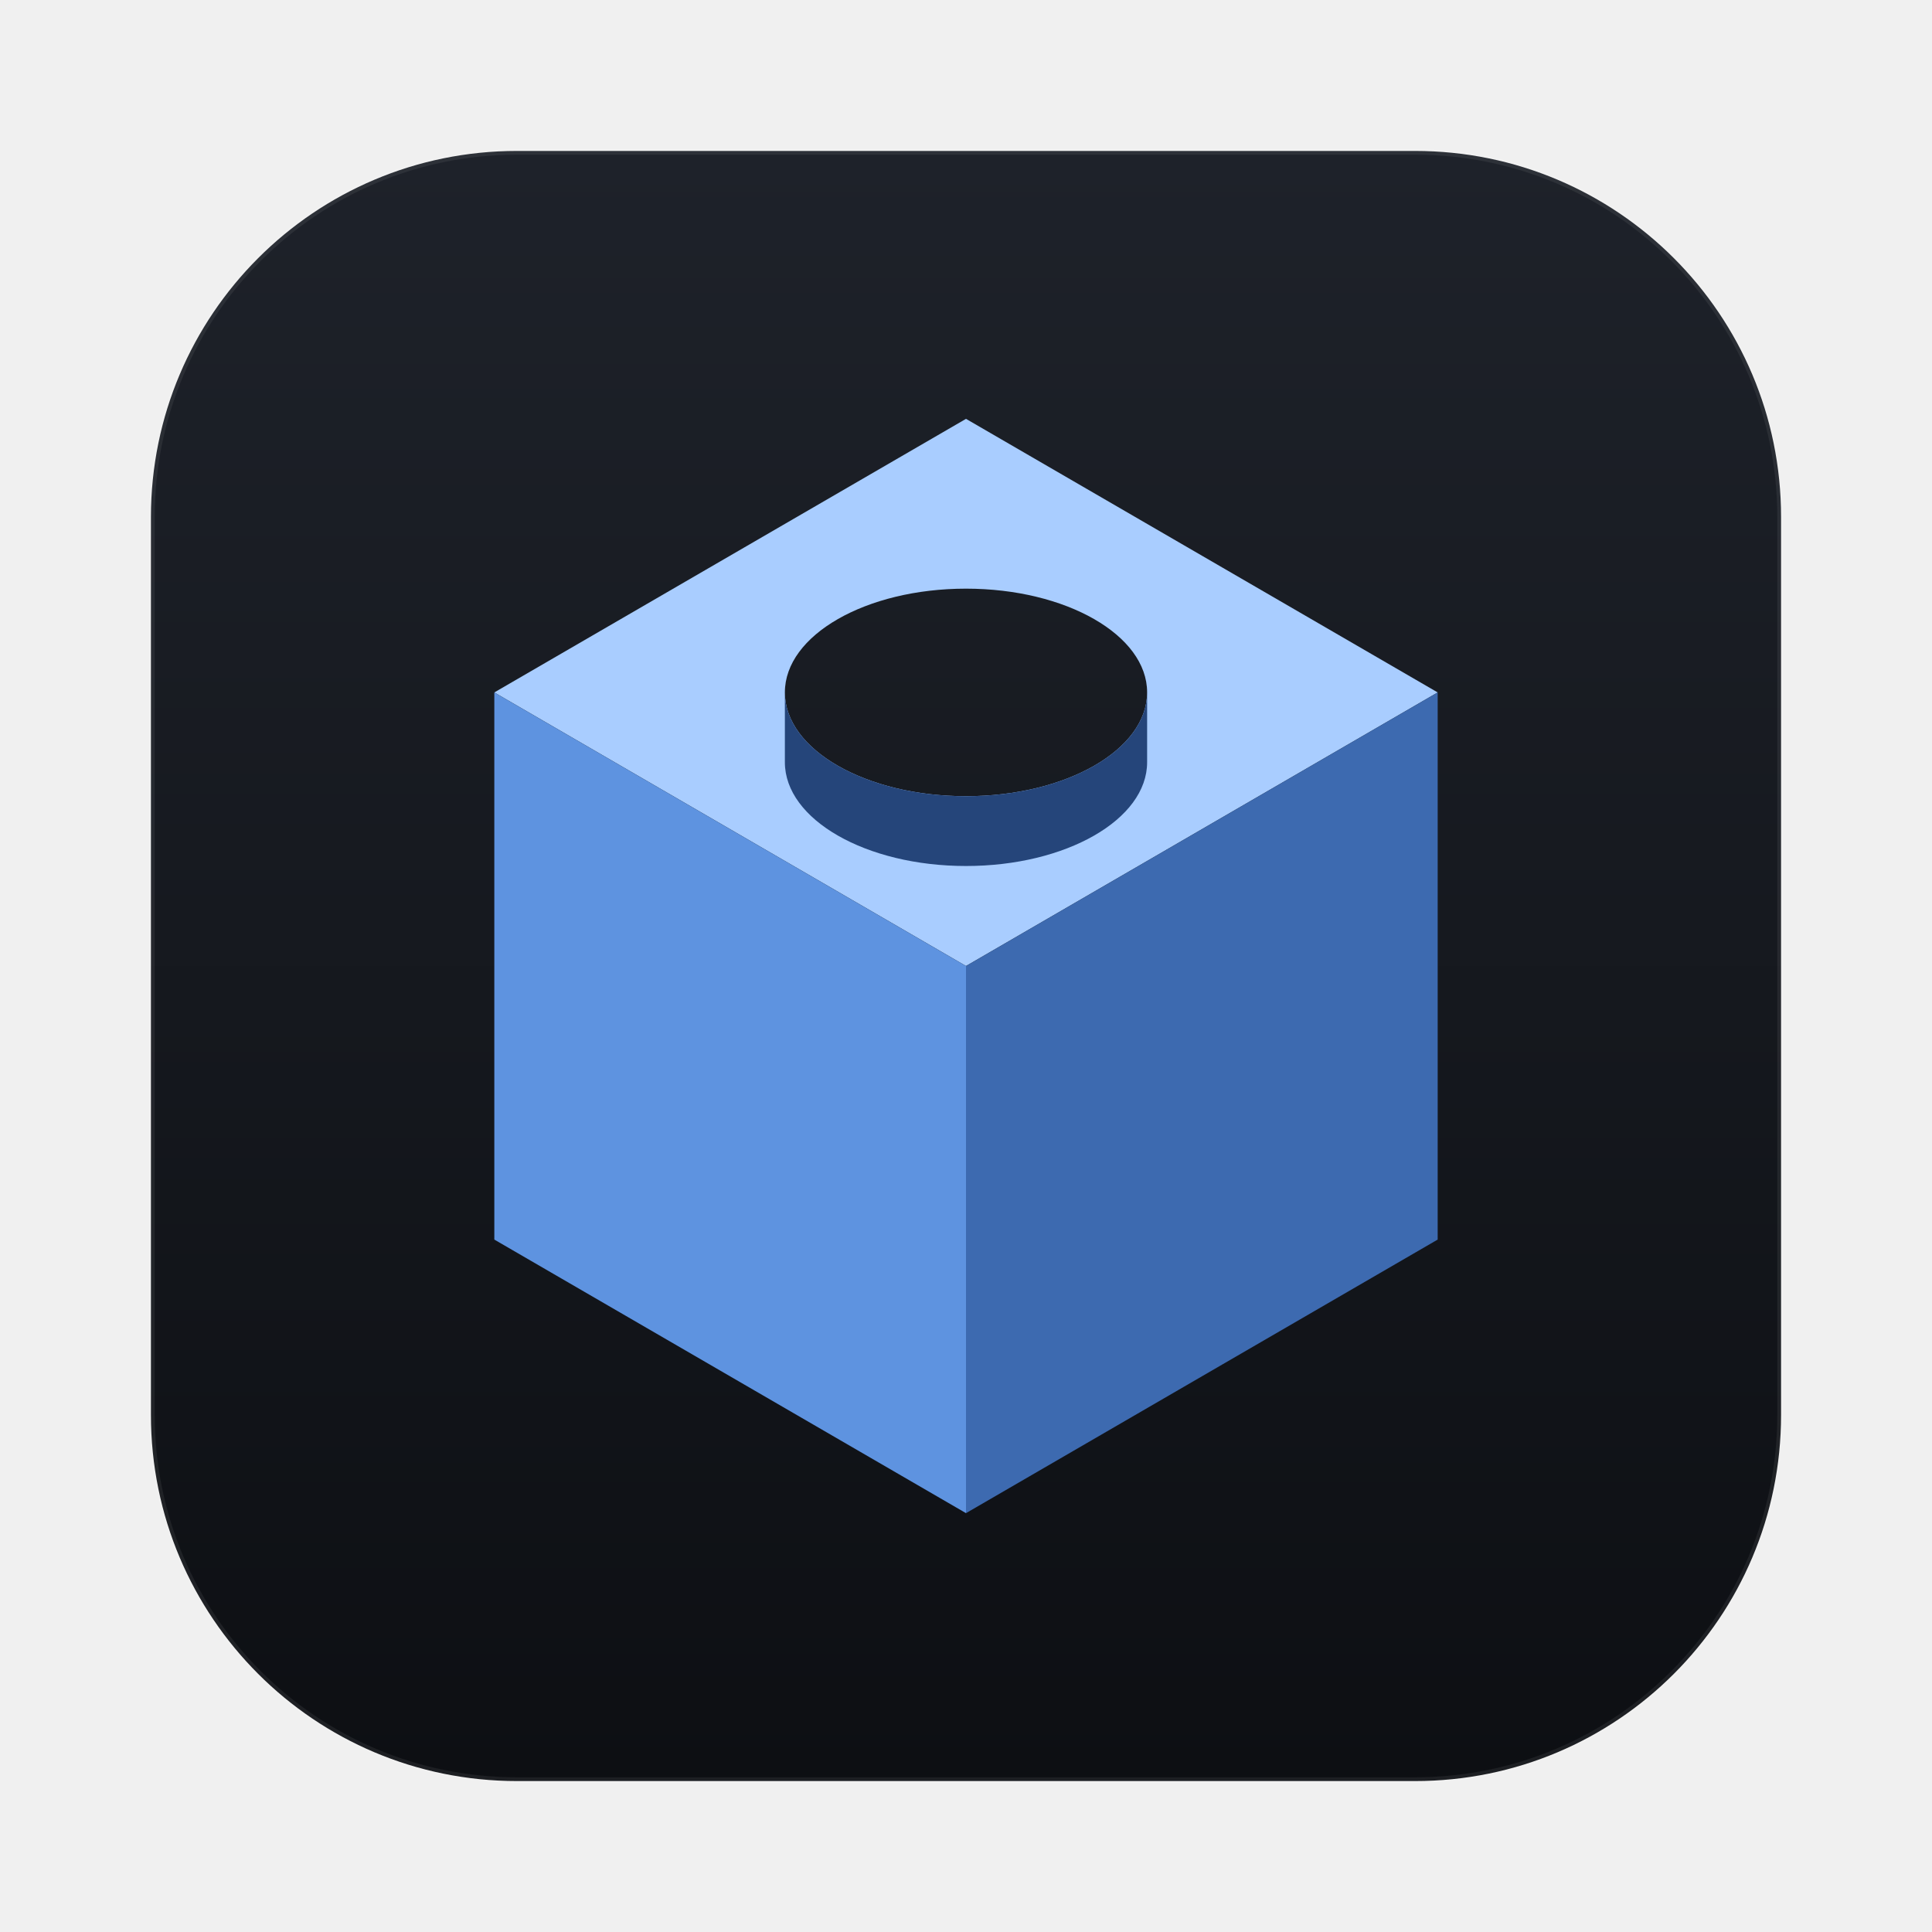
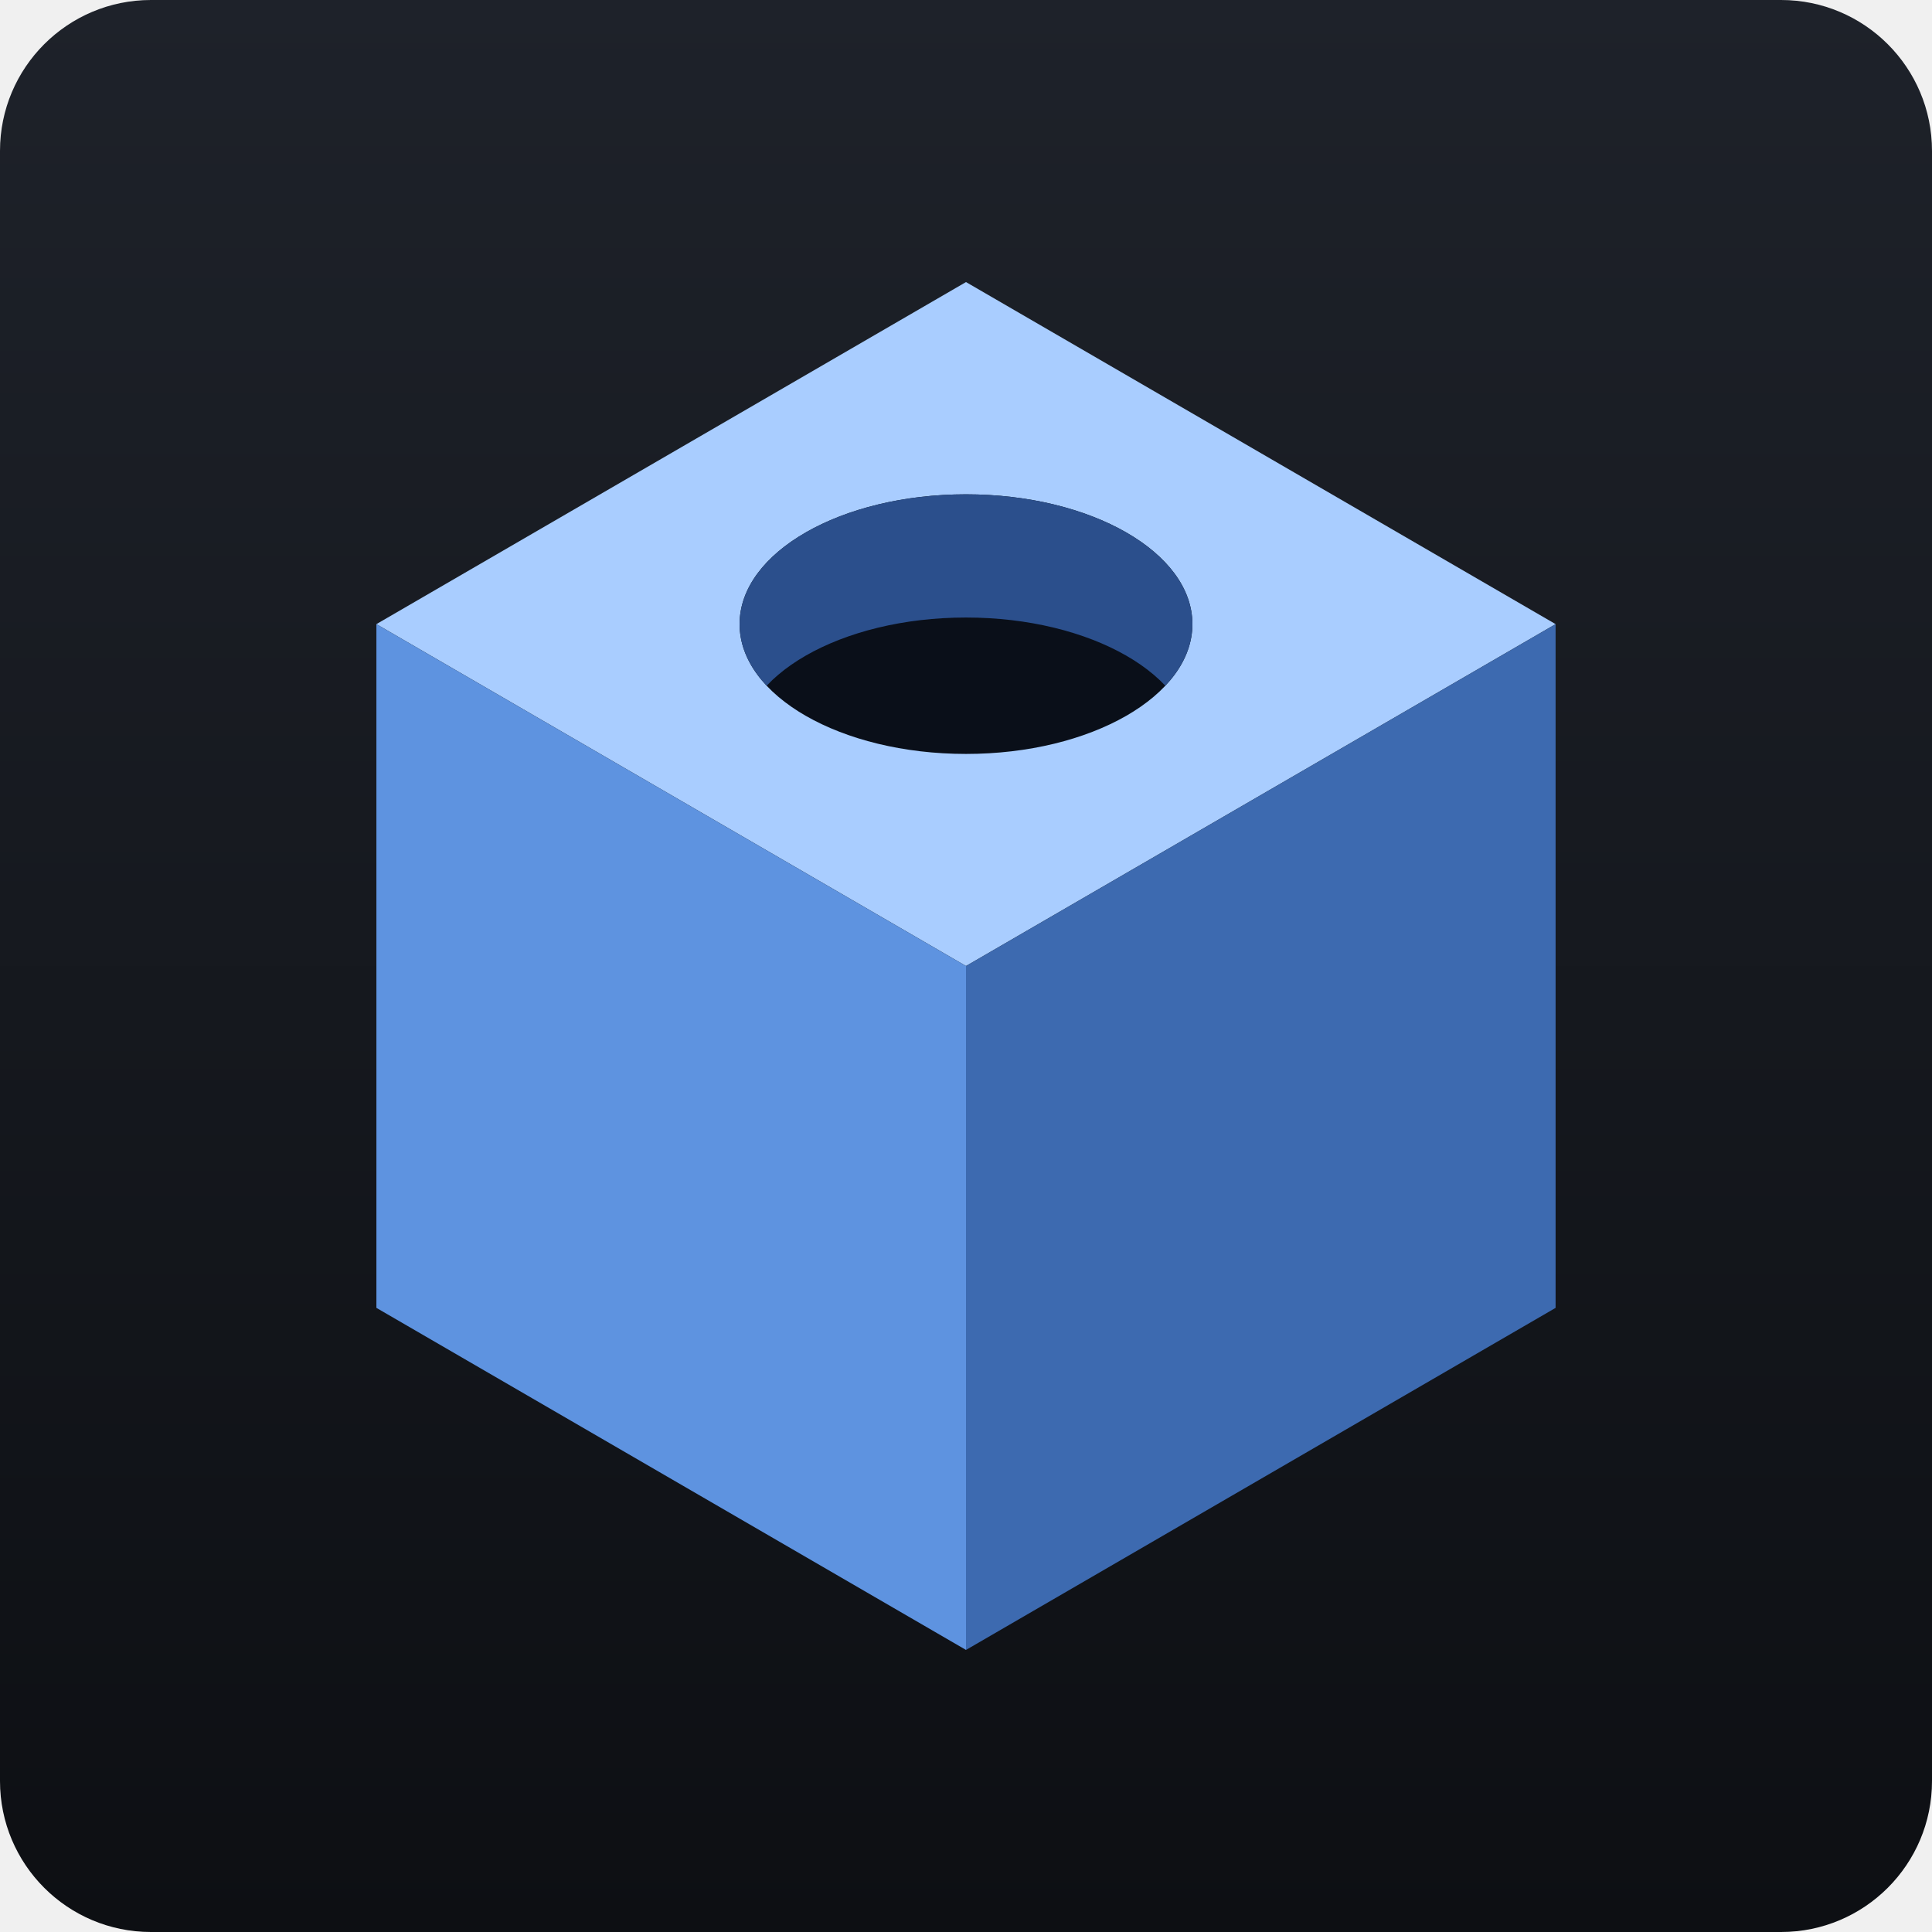
<svg xmlns="http://www.w3.org/2000/svg" viewBox="0 0 1024 1024" width="1024" height="1024">
  <defs>
-     <linearGradient id="tile" x1="0" y1="0" x2="0" y2="1">
+     <linearGradient id="ground" x1="0" y1="0" x2="0" y2="1">
      <stop offset="0" stop-color="#1e222a" />
      <stop offset="1" stop-color="#0d0f13" />
    </linearGradient>
-     <mask id="bore">
-       <rect x="0" y="0" width="1024" height="1024" fill="#fff" />
-       <ellipse cx="512" cy="367" rx="96" ry="55" fill="#000" />
-     </mask>
+     <clipPath id="bore">
+       <ellipse cx="512" cy="330.8" rx="120" ry="68.8" />
+     </clipPath>
  </defs>
-   <rect x="80" y="80" width="864" height="864" rx="194" fill="url(#tile)" />
-   <rect x="80.5" y="80.5" width="863" height="863" rx="193.5" fill="none" stroke="#ffffff" stroke-opacity="0.07" stroke-width="3" />
-   <g mask="url(#bore)">
-     <path fill="#a9cdff" d="M 512,222 L 762,367 L 512,512 L 262,367 Z" />
-     <path fill="#5e93e0" d="M 262,367 L 512,512 L 512,802 L 262,657 Z" />
-     <path fill="#3d6ab0" d="M 512,512 L 762,367 L 762,657 L 512,802 Z" />
-   </g>
-   <path fill="#25457a" d="M 416,367 A 96,55 0 0 0 608,367 L 608,404 A 96,55 0 0 1 416,404 Z" />
+   <rect width="1024" height="1024" rx="80" fill="url(#ground)" />
+   <path fill="#a9cdff" d="M 512,149.5 L 824.5,330.8 L 512,512 L 199.5,330.8 Z" />
+   <path fill="#5e93e0" d="M 199.5,330.8 L 512,512 L 512,874.5 L 199.5,693.2 Z" />
+   <path fill="#3d6ab0" d="M 512,512 L 824.5,330.8 L 824.5,693.2 L 512,874.5 Z" />
+   <ellipse fill="#0a0f19" cx="512" cy="330.8" rx="120" ry="68.8" />
+   <path fill="#2b4f8c" clip-path="url(#bore)" d="M 392,330.8 A 120,68.8 0 0 1 632,330.8 L 632,396.1 A 120,68.8 0 0 0 392,396.1 Z" />
</svg>
